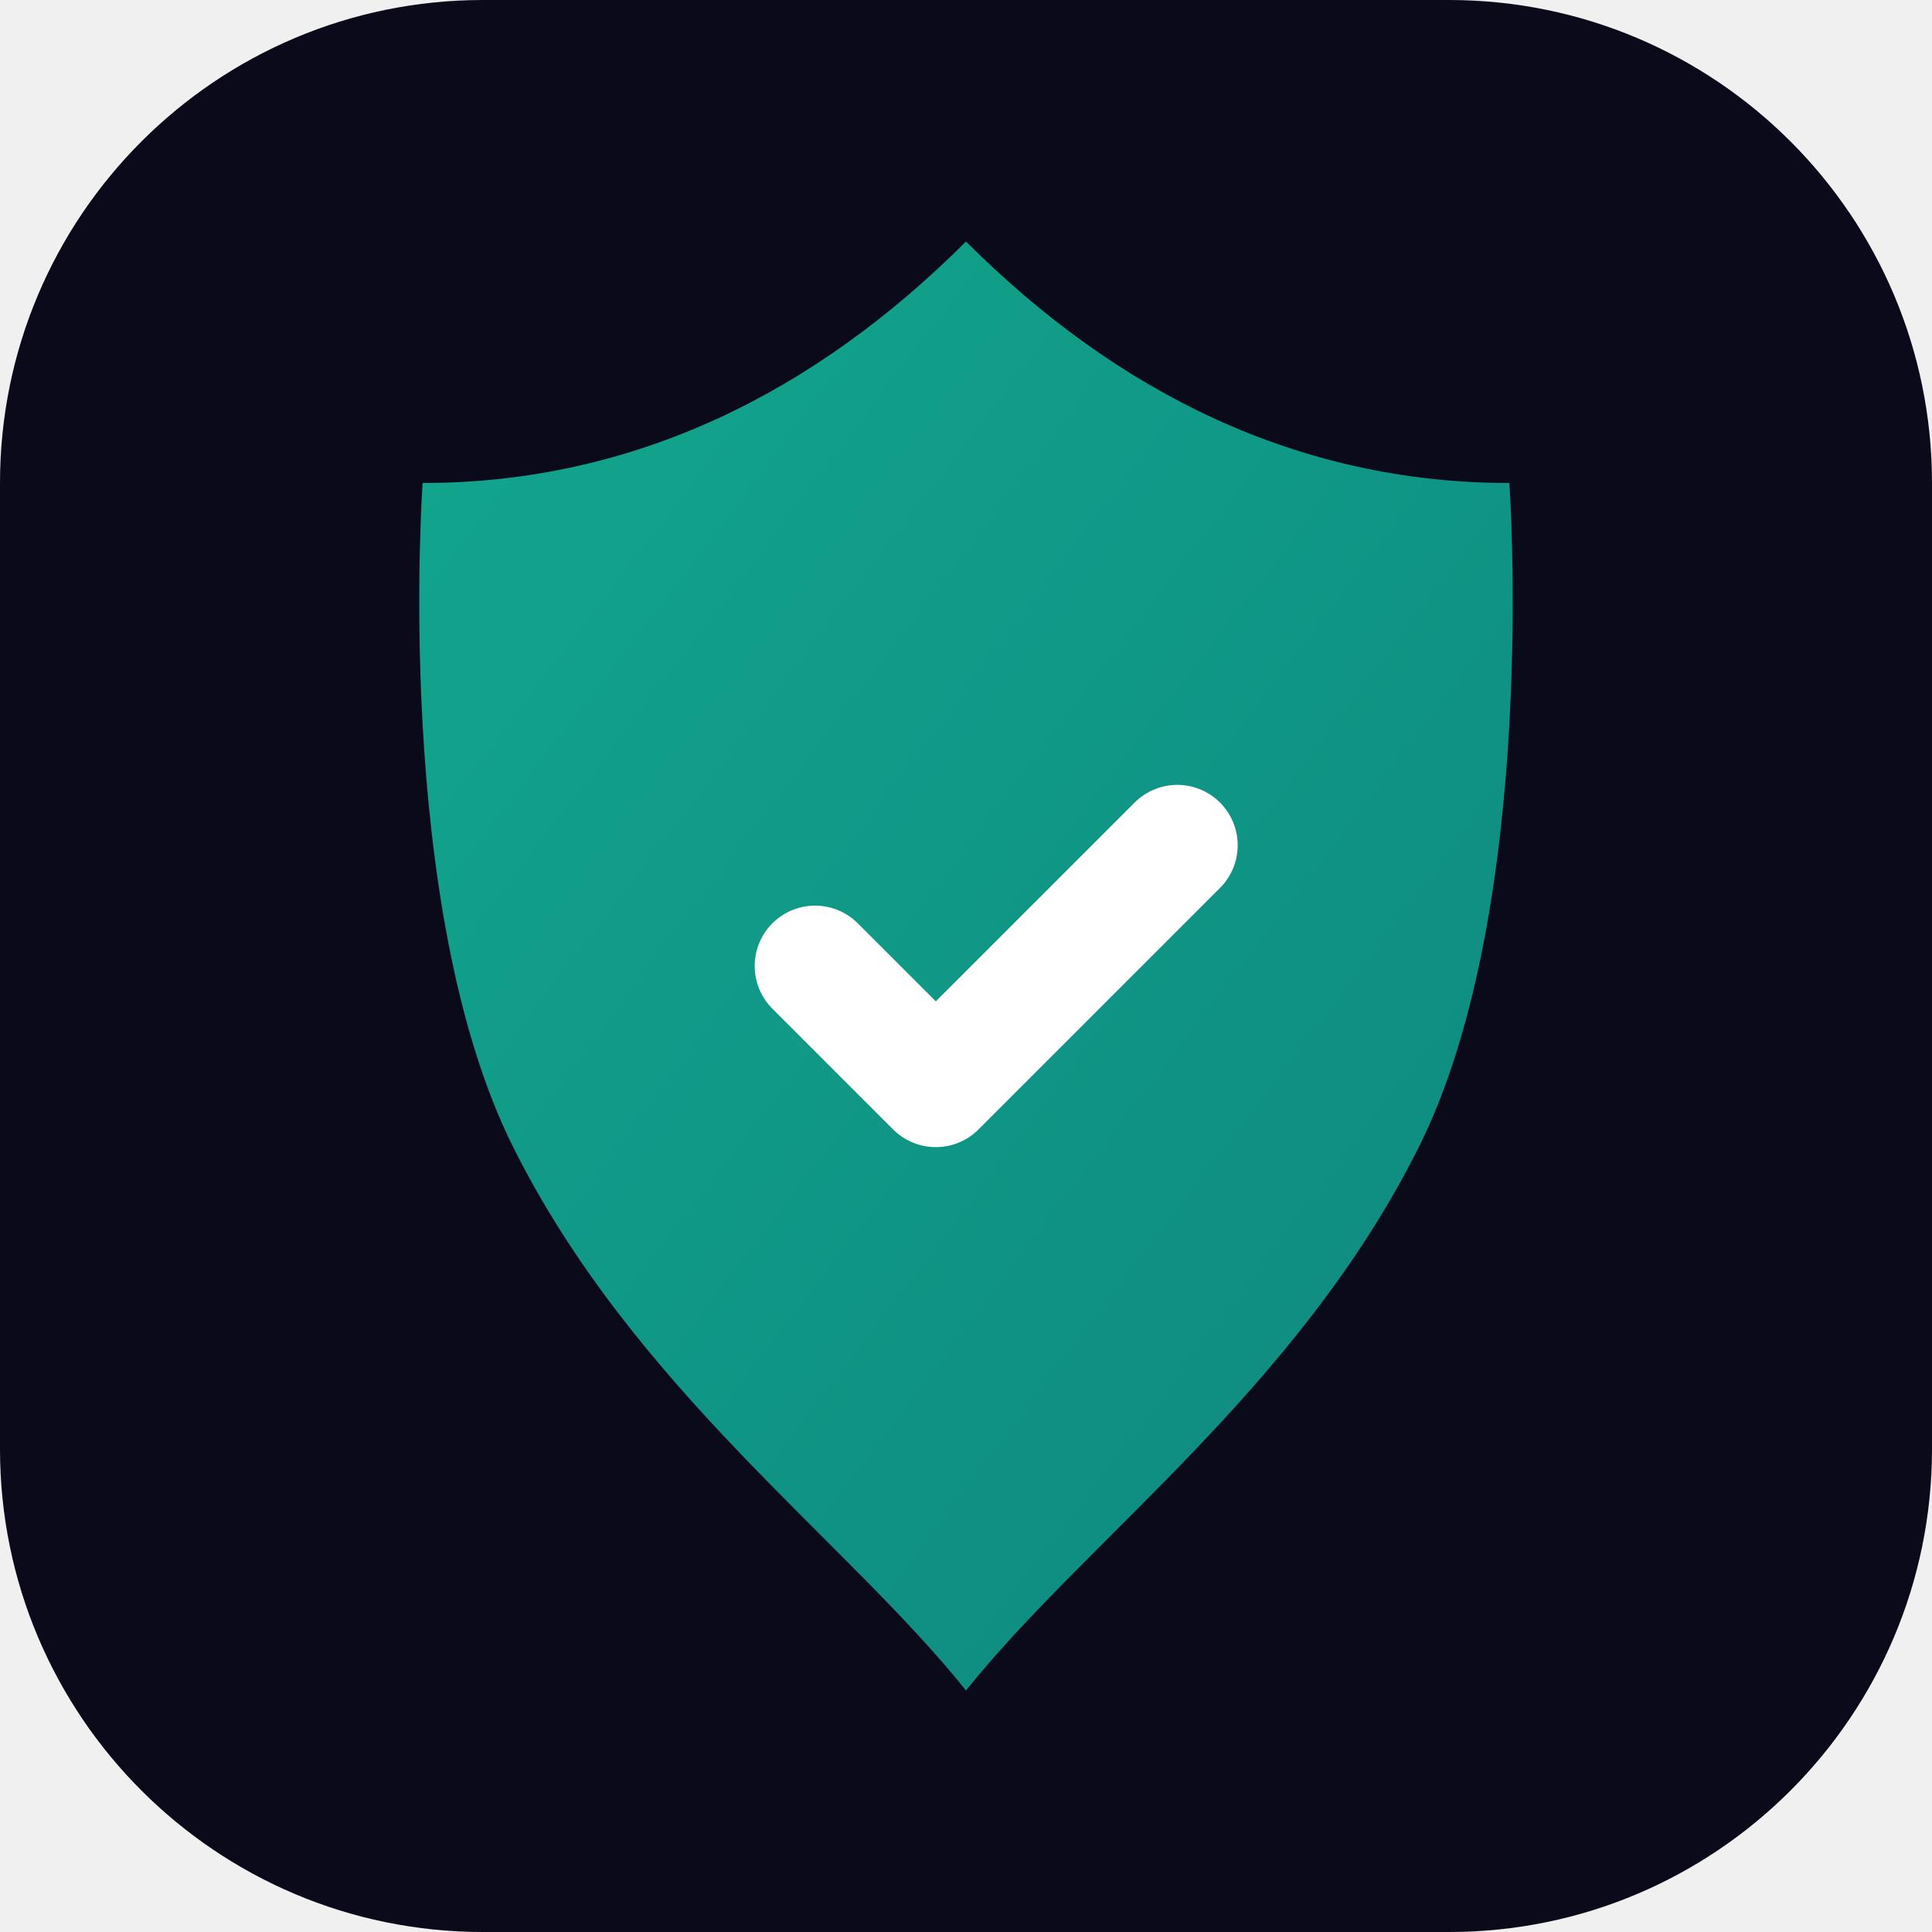
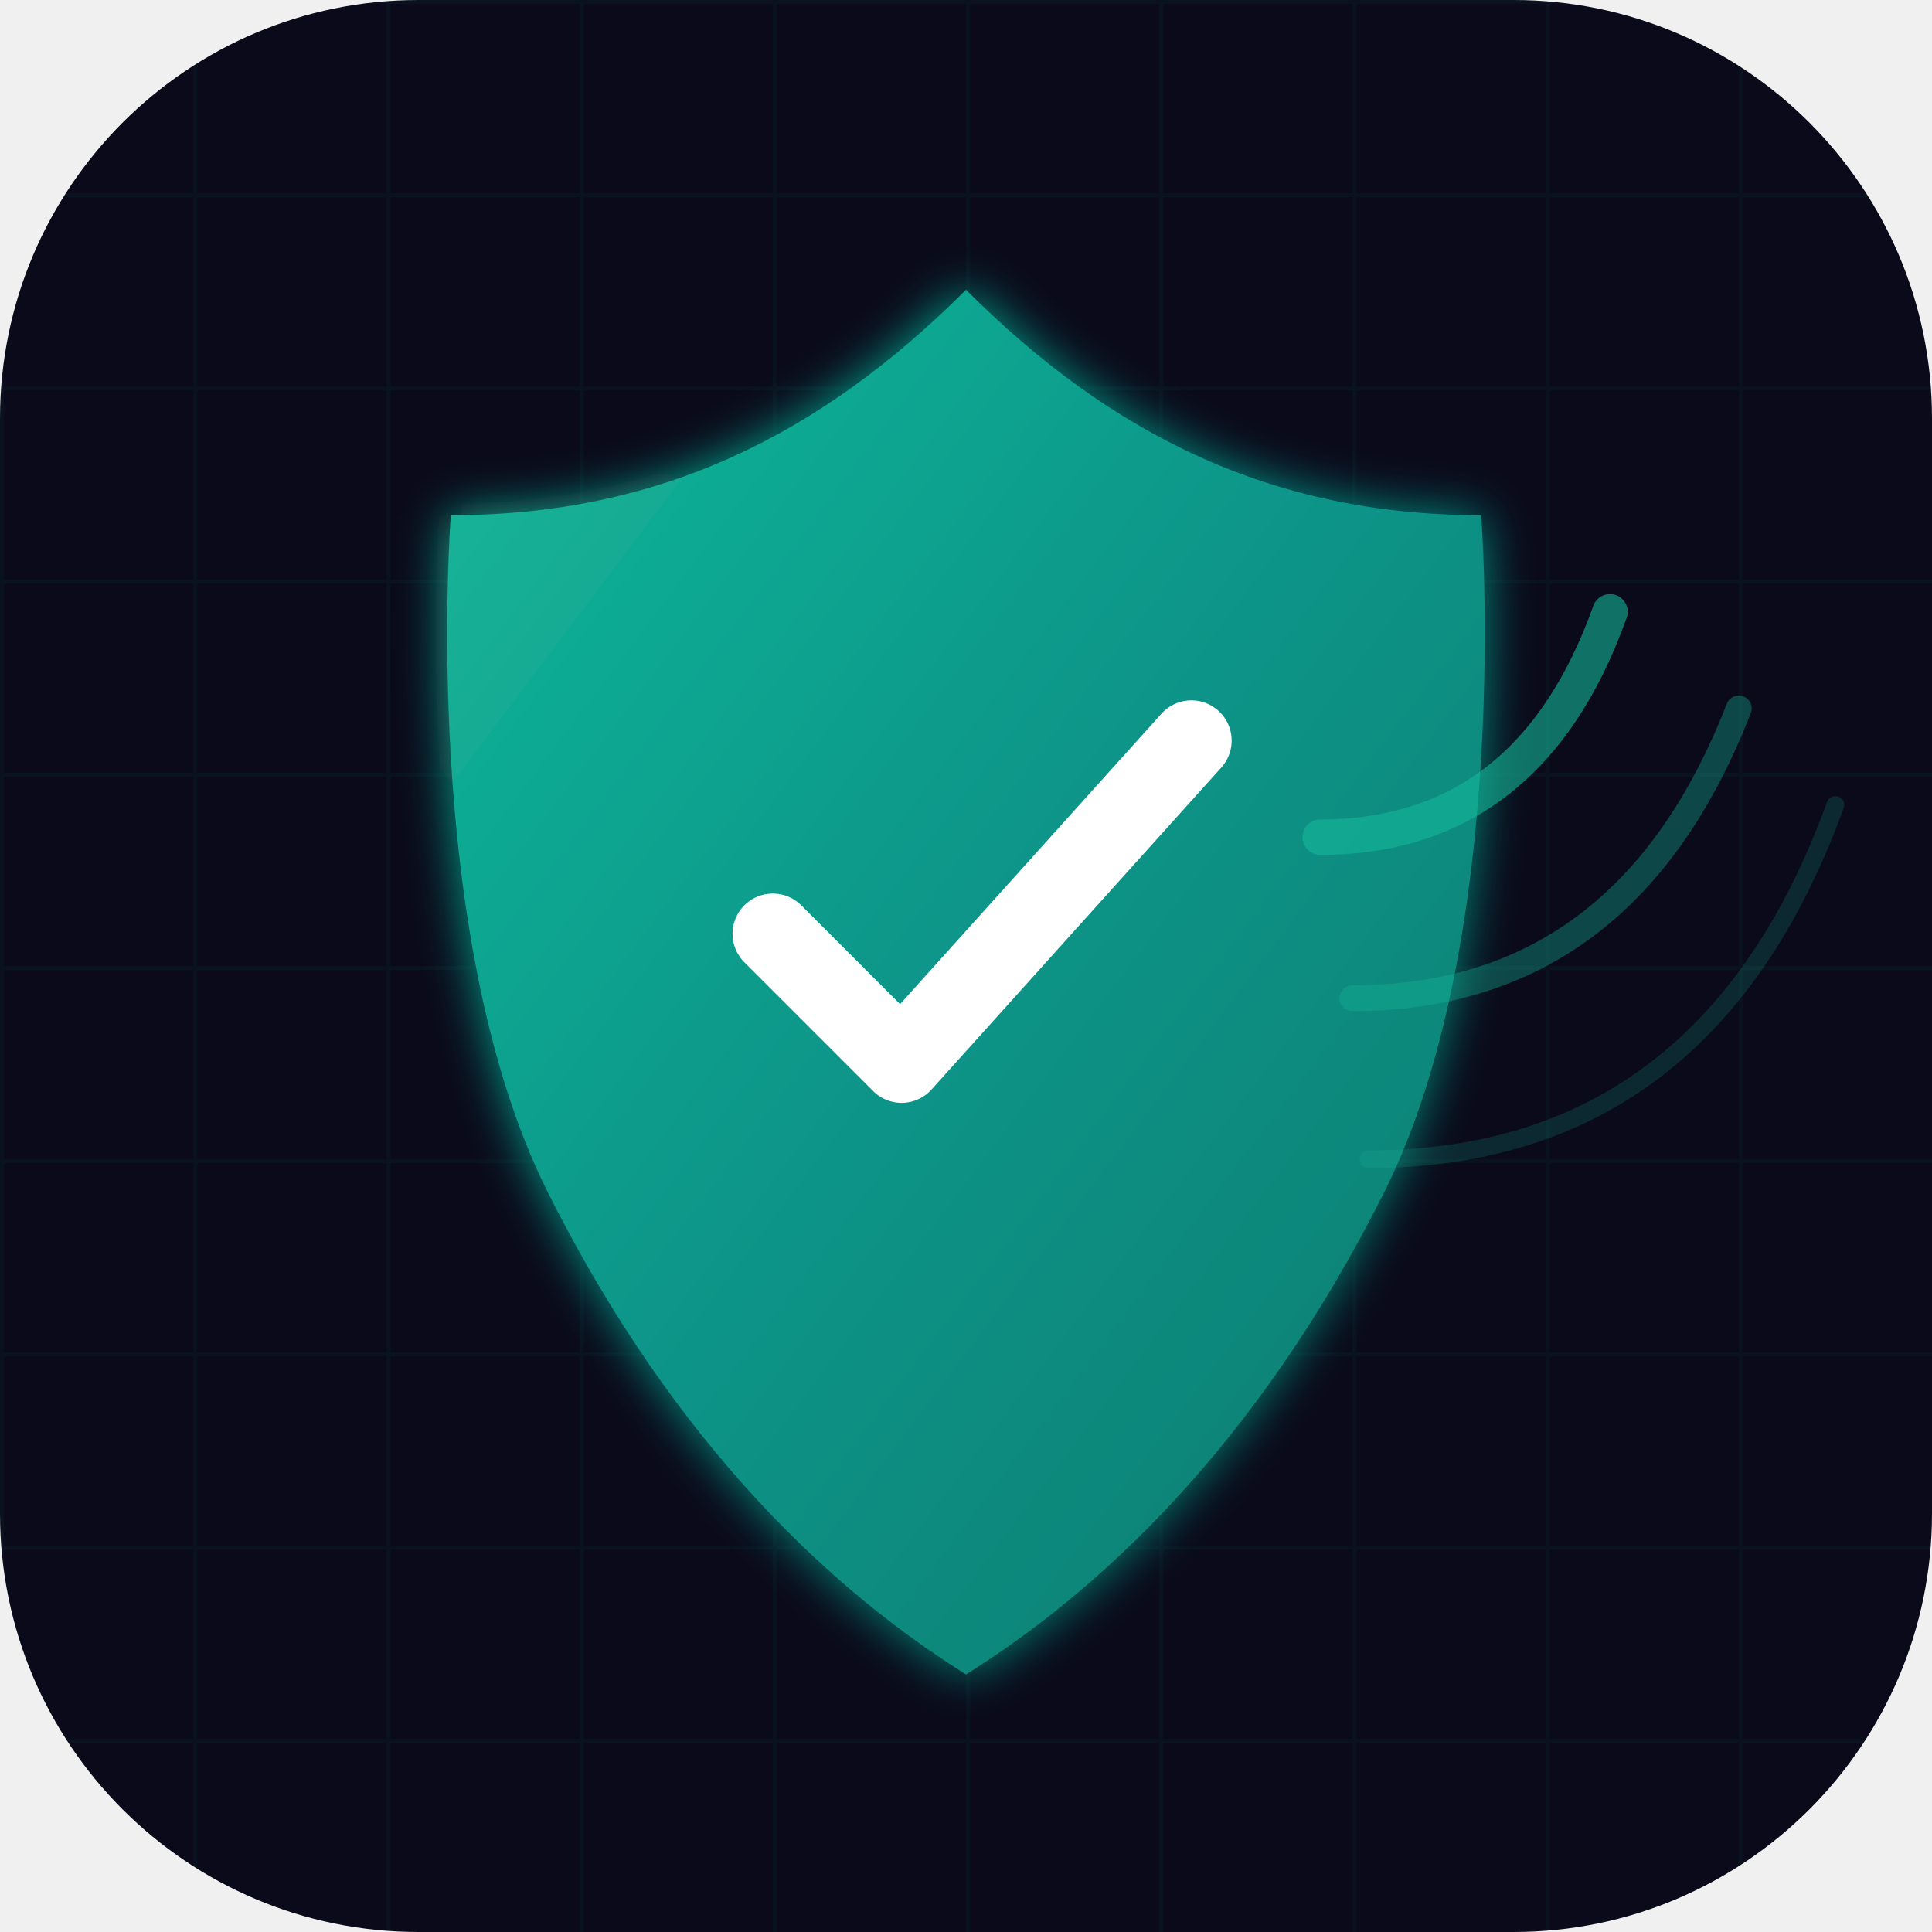
- <svg xmlns="http://www.w3.org/2000/svg" viewBox="0 0 32 32">
+ <svg xmlns="http://www.w3.org/2000/svg" viewBox="0 0 120 120">
  <defs>
-     <linearGradient id="g" x1="0%" y1="0%" x2="100%" y2="100%">
+     <linearGradient id="sg" x1="0%" y1="0%" x2="100%" y2="100%">
      <stop offset="0%" style="stop-color:#14b89a" />
-       <stop offset="100%" style="stop-color:#0d9488" />
+       <stop offset="50%" style="stop-color:#0d9488" />
+       <stop offset="100%" style="stop-color:#0a7c6e" />
    </linearGradient>
+     <filter id="g">
+       <feGaussianBlur stdDeviation="1.5" result="b" />
+       <feMerge>
+         <feMergeNode in="b" />
+         <feMergeNode in="SourceGraphic" />
+       </feMerge>
+     </filter>
  </defs>
-   <rect width="32" height="32" rx="8" fill="#0a0a1a" />
-   <path d="M16 4C13.5 6.5 10.5 8 7 8c0 0-.5 7 1.5 11S14 25.5 16 28c2-2.5 5.5-5 7.5-9S25 8 25 8c-3.5 0-6.5-1.5-9-4z" fill="url(#g)" opacity="0.9" />
-   <path d="M13.5 16l2 2 4-4" stroke="white" stroke-width="2" stroke-linecap="round" stroke-linejoin="round" fill="none" />
+   <rect width="120" height="120" rx="26" fill="#0a0a1a" />
+   <pattern id="grid" width="12" height="12" patternUnits="userSpaceOnUse">
+     <path d="M 12 0 L 0 0 0 12" fill="none" stroke="rgba(20,184,154,0.04)" stroke-width="0.5" />
+   </pattern>
+   <rect width="120" height="120" rx="26" fill="url(#grid)" />
+   <path d="M60 18C51 27 41 32 28 32c0 0-2 26 6 42s18 25 26 30c8-5 18-14 26-30s6-42 6-42c-13 0-23-5-32-14z" fill="url(#sg)" filter="url(#g)" />
+   <path d="M82 52 Q95 52 100 38" fill="none" stroke="#14b89a" stroke-width="2.2" opacity="0.6" stroke-linecap="round" />
+   <path d="M84 62 Q101 62 108 44" fill="none" stroke="#14b89a" stroke-width="1.6" opacity="0.35" stroke-linecap="round" />
+   <path d="M85 72 Q106 72 114 50" fill="none" stroke="#14b89a" stroke-width="1.1" opacity="0.18" stroke-linecap="round" />
+   <path d="M48 58 L56 66 L74 46" fill="none" stroke="white" stroke-width="5" stroke-linecap="round" stroke-linejoin="round" />
</svg>
